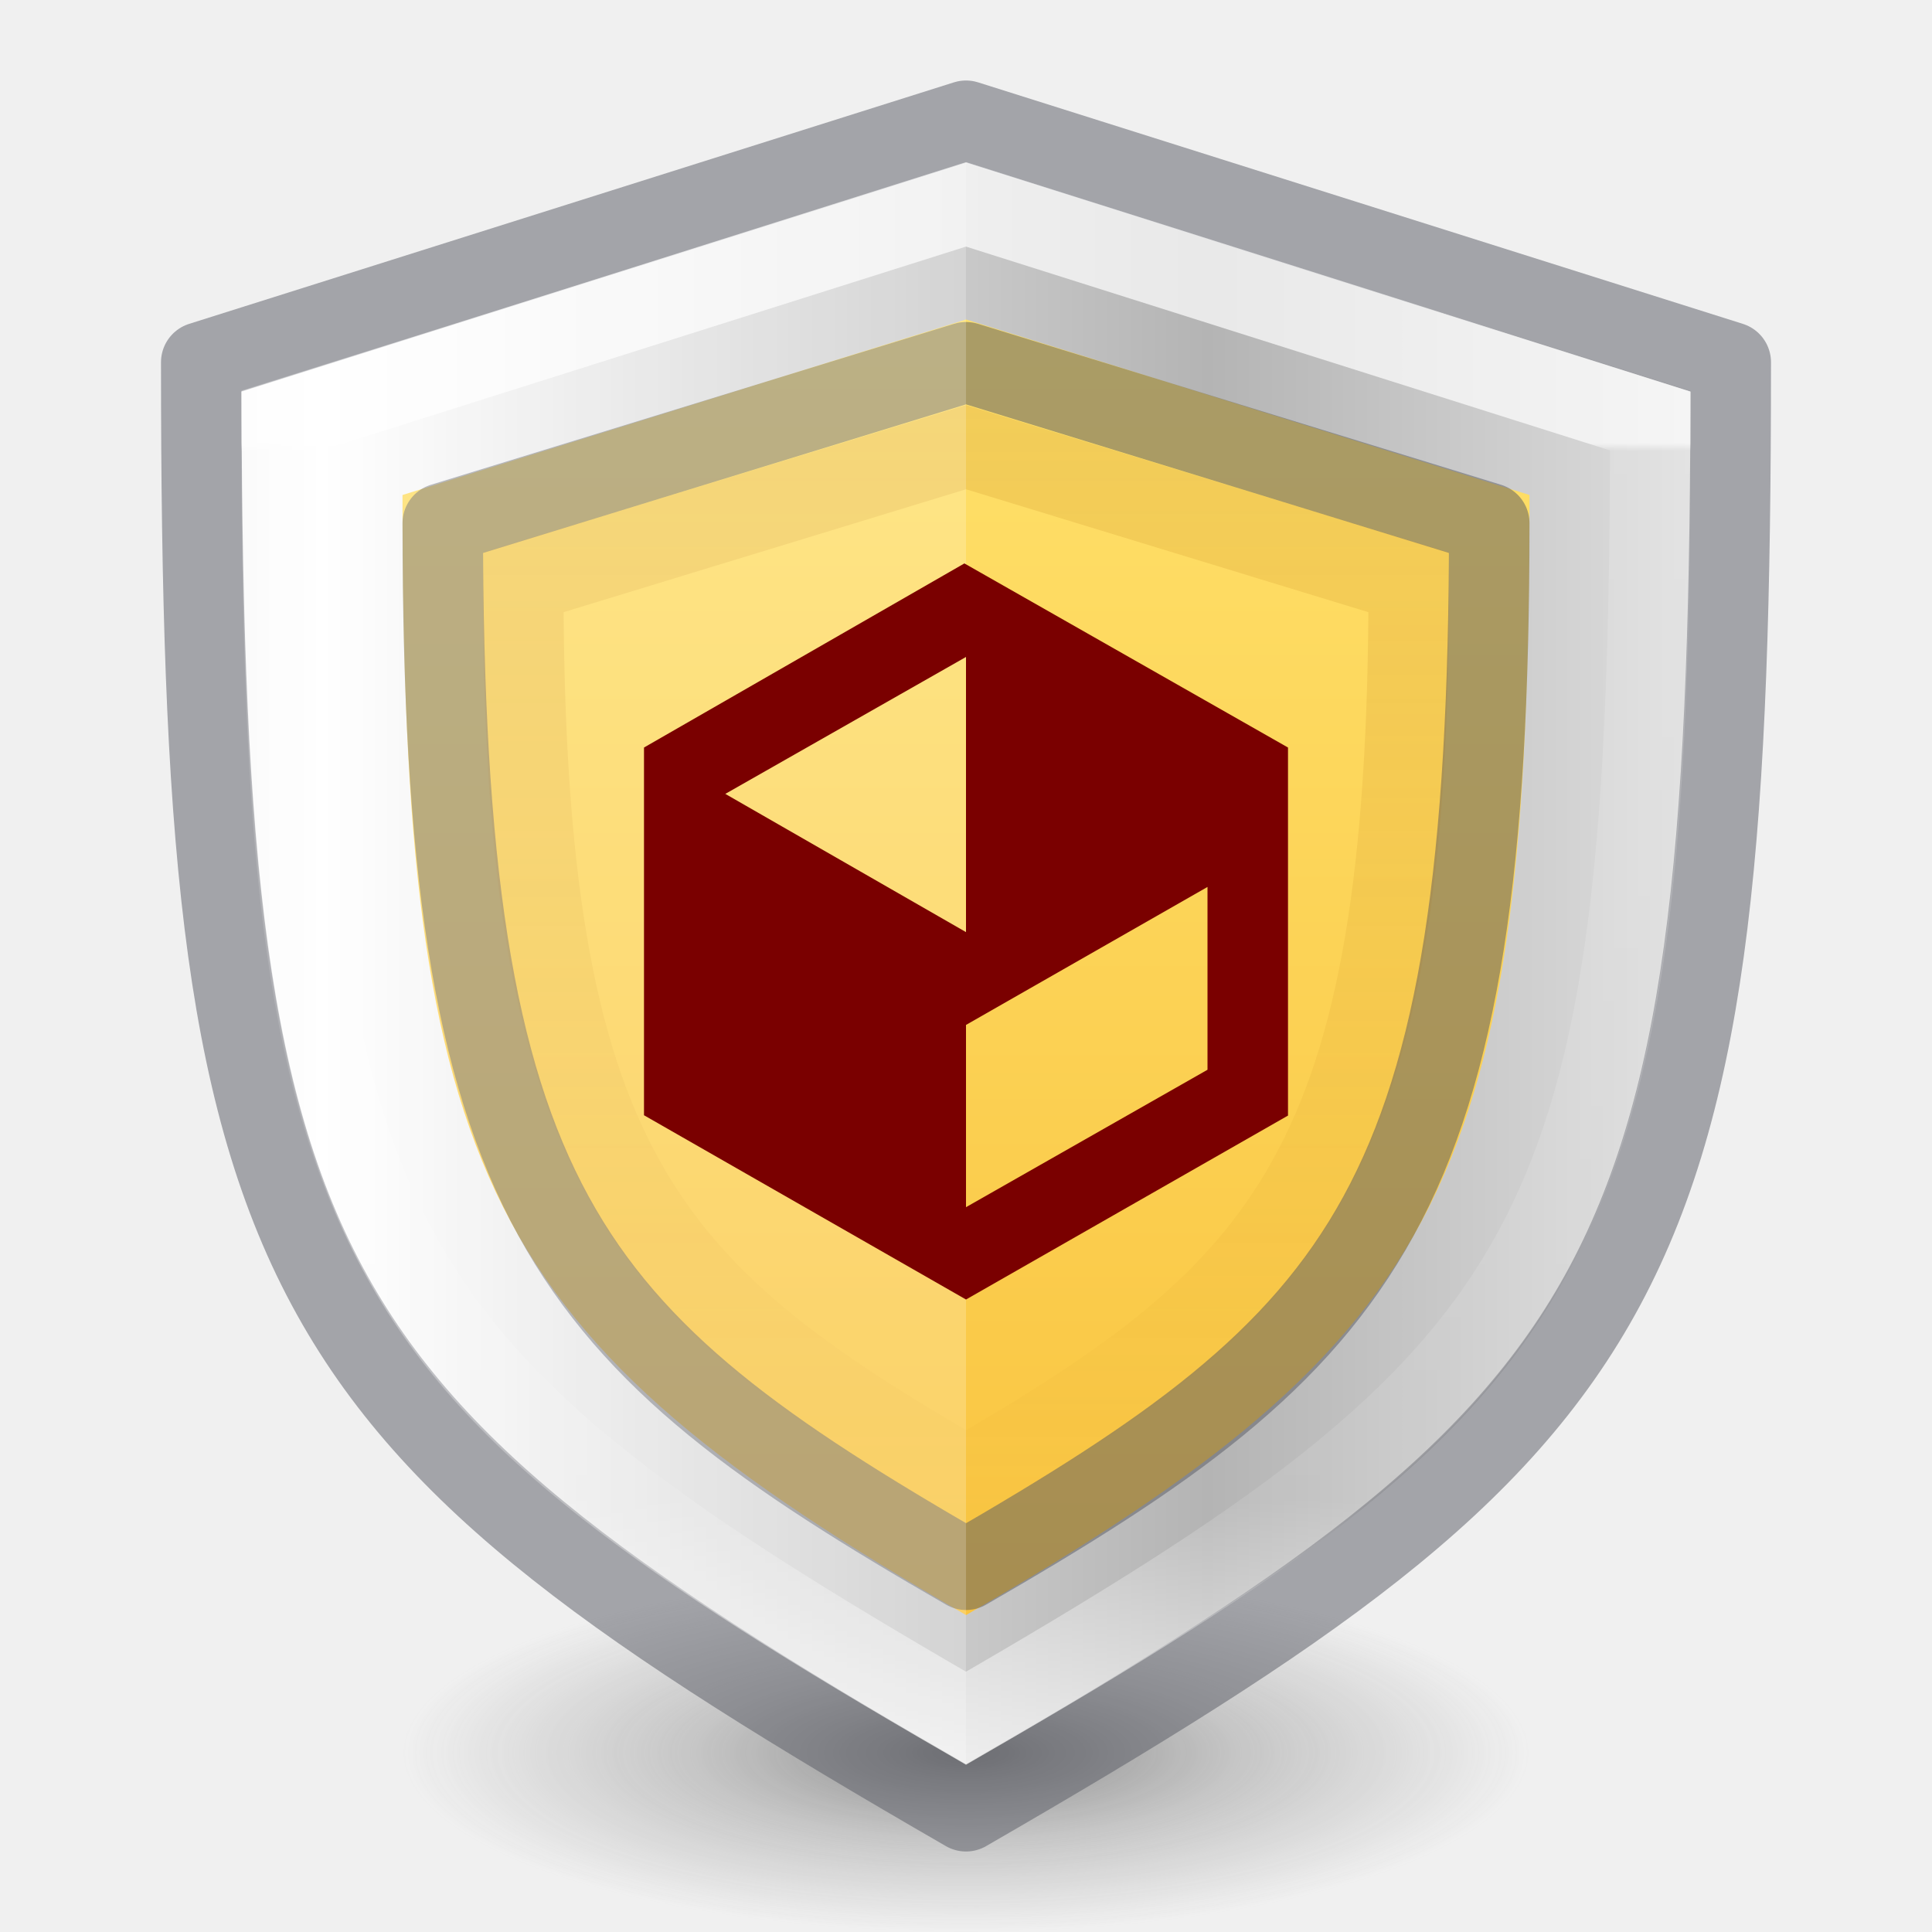
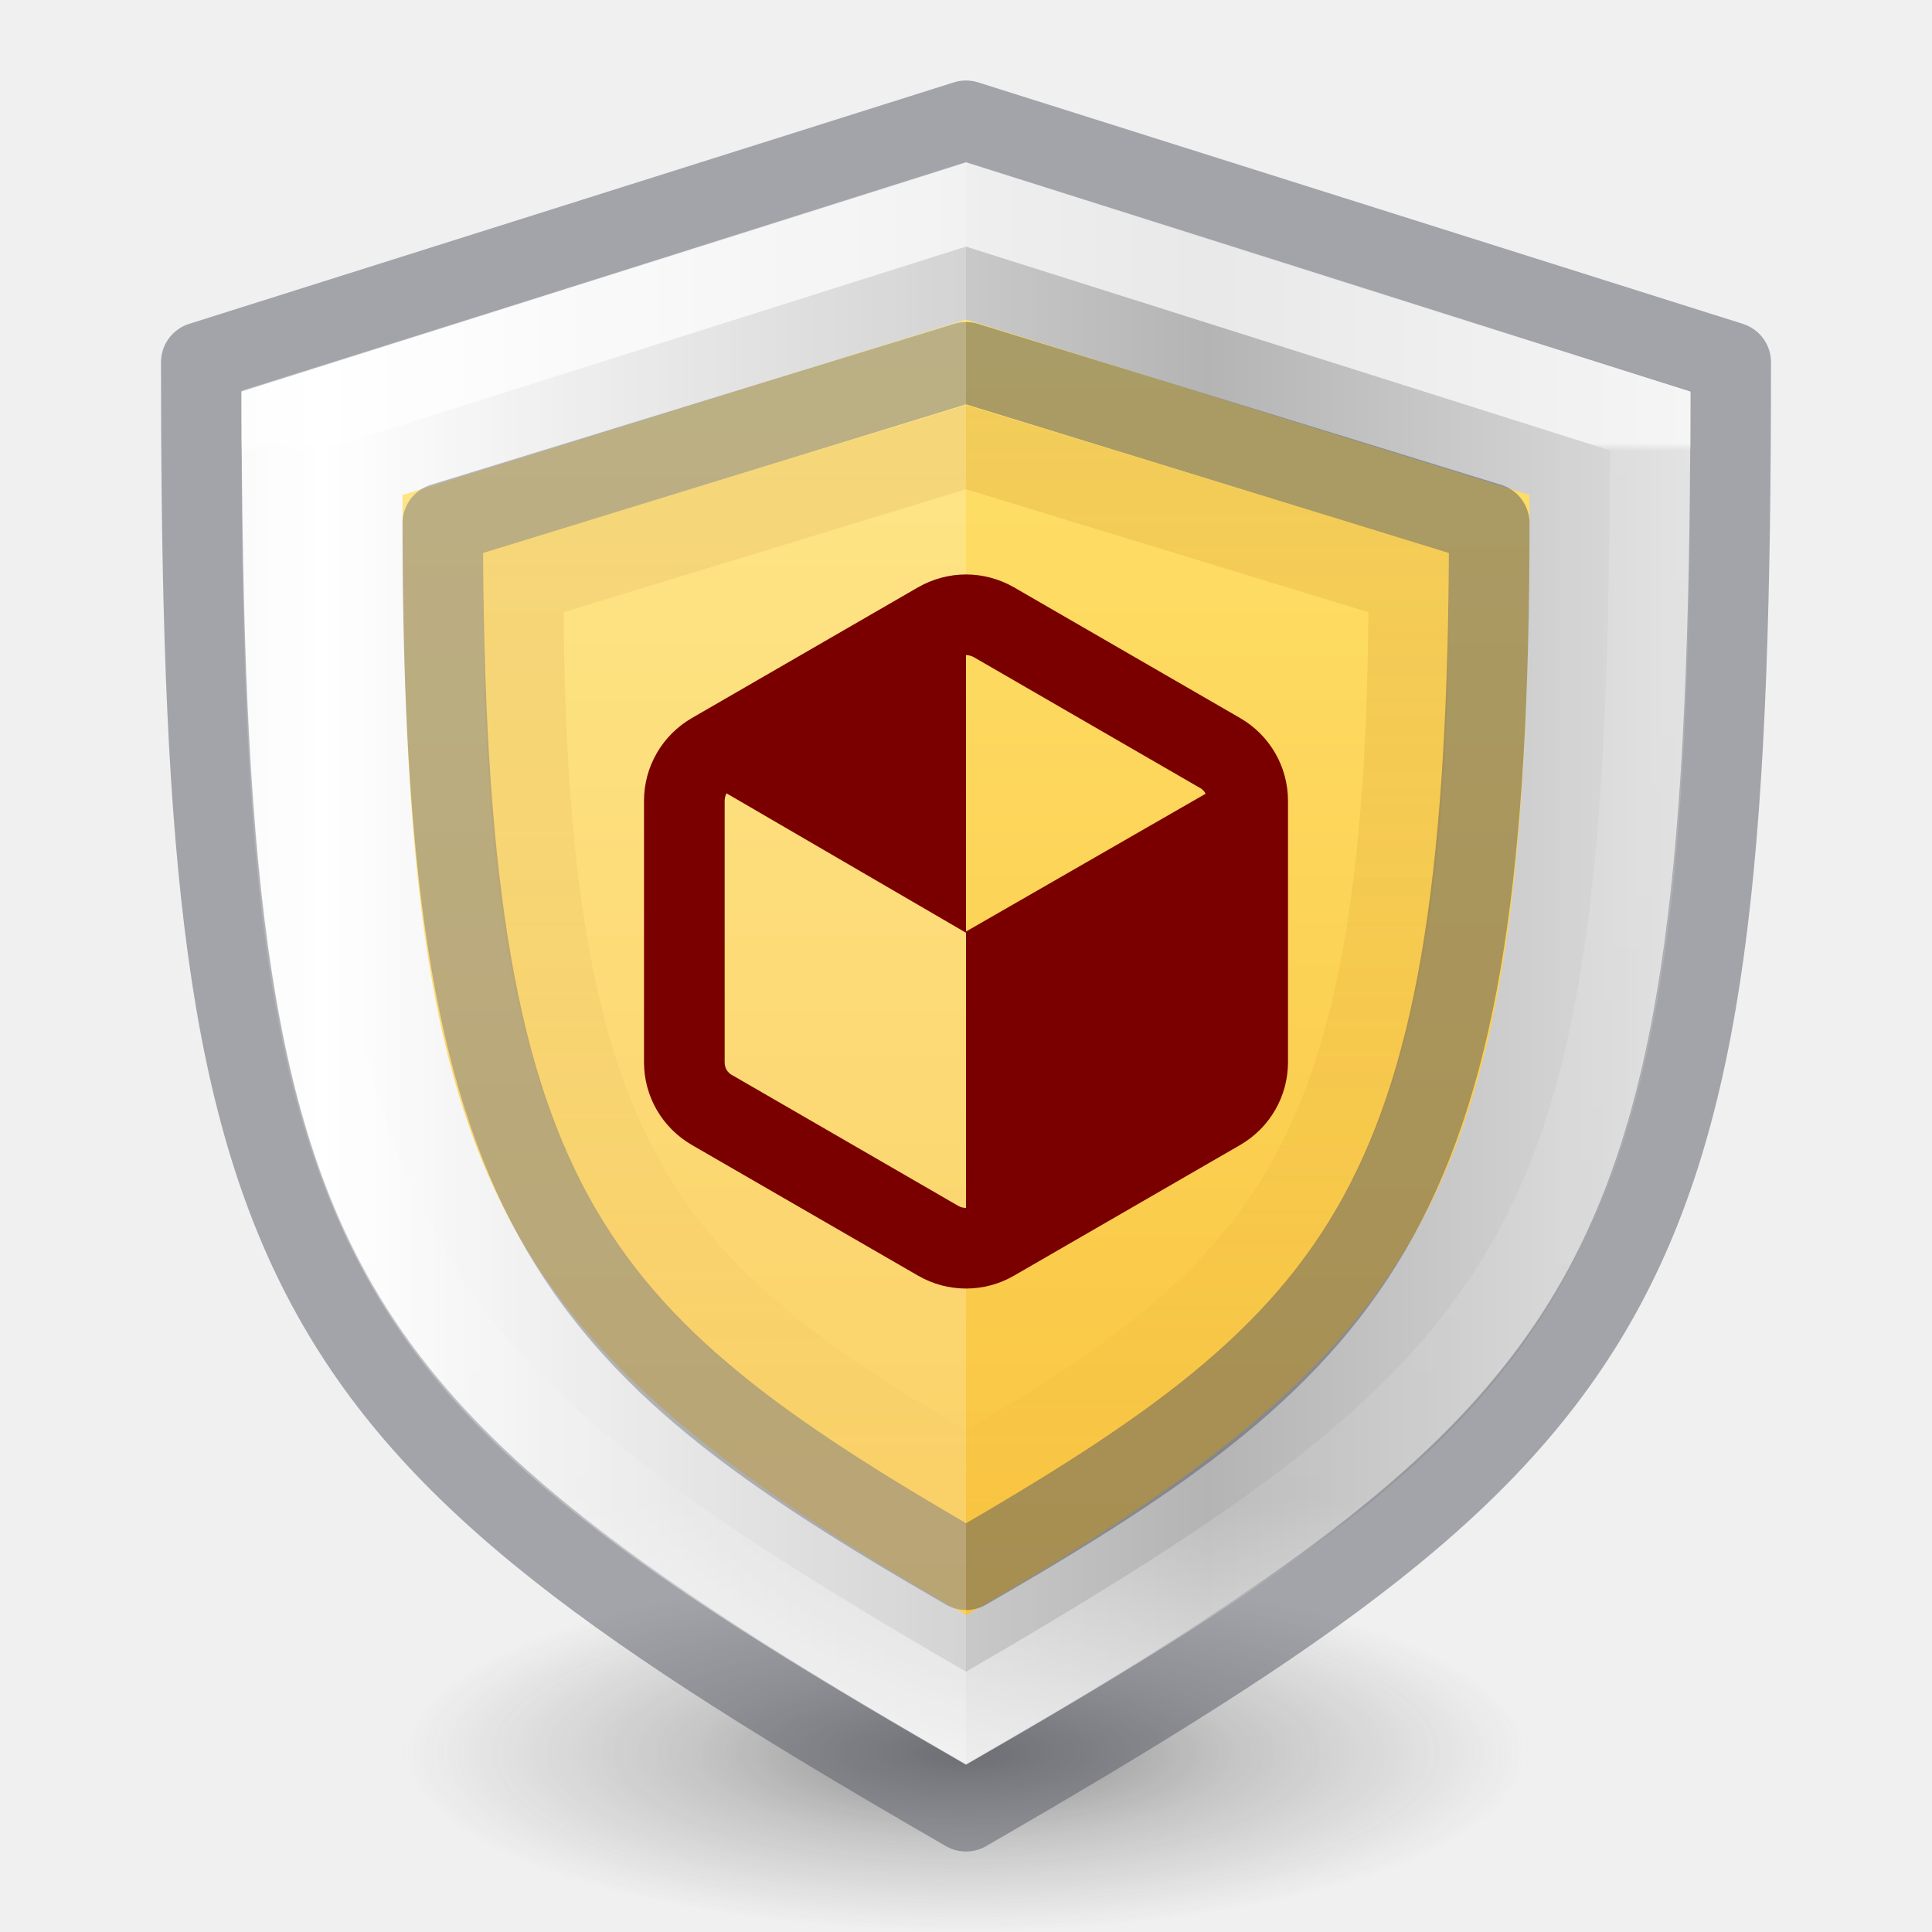
<svg xmlns="http://www.w3.org/2000/svg" xmlns:xlink="http://www.w3.org/1999/xlink" id="svg4505" height="24" width="24" version="1.1">
  <defs id="defs4507">
    <linearGradient id="linearGradient4342">
      <stop id="stop4344" style="stop-color:#ffffff;stop-opacity:1" offset="0" />
      <stop id="stop4346" style="stop-color:#ffffff;stop-opacity:0.235" offset="0.006" />
      <stop id="stop4348" style="stop-color:#ffffff;stop-opacity:0.157" offset="0.796" />
      <stop id="stop4350" style="stop-color:#ffffff;stop-opacity:1" offset="1" />
    </linearGradient>
    <linearGradient id="linearGradient3820-7-2-2">
      <stop offset="0" style="stop-color:#3d3d3d;stop-opacity:1" id="stop3822-2-6-36" />
      <stop offset="0.5" style="stop-color:#686868;stop-opacity:0.498" id="stop3864-8-7-6" />
      <stop offset="1" style="stop-color:#686868;stop-opacity:0" id="stop3824-1-2-4" />
    </linearGradient>
    <radialGradient cx="99.157" cy="186.171" r="62.769" fx="99.157" fy="186.171" id="radialGradient3108" xlink:href="#linearGradient3820-7-2-2" gradientUnits="userSpaceOnUse" gradientTransform="matrix(0.1115198,0,0,0.03548359,0.942029,15.16673)" />
    <linearGradient id="linearGradient2793-2-0-669-94-2">
      <stop id="stop4681-3-1" style="stop-color:#b4b4b4;stop-opacity:1" offset="0" />
      <stop id="stop4683-67-4" style="stop-color:#ffffff;stop-opacity:1" offset="1" />
    </linearGradient>
    <linearGradient y2="51.276" x2="1055.881" y1="51.276" x1="1179.224" spreadMethod="reflect" gradientTransform="matrix(0.0891819,0,0,0.0779309,-90.16547,-1.745973)" gradientUnits="userSpaceOnUse" id="linearGradient4282" xlink:href="#linearGradient2793-2-0-669-94-2" />
    <linearGradient y2="47.25" x2="203.181" y1="15.25" x1="203.181" gradientTransform="matrix(0.5,0,0,0.5,-87.59063,-3.624996)" gradientUnits="userSpaceOnUse" id="linearGradient4309" xlink:href="#linearGradient5362" />
    <linearGradient y2="36.14" x2="130.969" y1="21.958" x1="130.969" gradientTransform="matrix(1.163437,0,0,1.163437,-132.3742,-20.04639)" gradientUnits="userSpaceOnUse" id="linearGradient4340" xlink:href="#linearGradient4342" />
    <linearGradient y2="47.25" x2="172.203" y1="17.25" x1="172.203" gradientTransform="matrix(0.5,0,0,0.5,-71.10151,-3.624996)" gradientUnits="userSpaceOnUse" id="linearGradient4377" xlink:href="#linearGradient5668" />
    <linearGradient id="linearGradient5362">
      <stop style="stop-color:#ffe16b;stop-opacity:1" offset="0" id="stop5364" />
      <stop style="stop-color:#f9c440;stop-opacity:1" offset="1" id="stop5366" />
    </linearGradient>
    <linearGradient id="linearGradient5668">
      <stop style="stop-color:#ad5f00;stop-opacity:1" offset="0" id="stop5670" />
      <stop style="stop-color:#ad5f00;stop-opacity:0" offset="1" id="stop5672" />
    </linearGradient>
  </defs>
  <path d="m 19,21.773 a 7,2.227 0 0 1 -14,0 7,2.227 0 1 1 14,0 z" id="path3818-0-2-5" style="fill:url(#radialGradient3108);fill-opacity:1;stroke:none;opacity:0.6" />
  <path style="color:#000000;clip-rule:nonzero;display:inline;overflow:visible;visibility:visible;opacity:1;isolation:auto;mix-blend-mode:normal;color-interpolation:sRGB;color-interpolation-filters:linearRGB;solid-color:#000000;solid-opacity:1;fill:url(#linearGradient4282);fill-opacity:1;fill-rule:nonzero;stroke:none;stroke-width:1;stroke-linecap:butt;stroke-linejoin:miter;stroke-miterlimit:4;stroke-dasharray:none;stroke-dashoffset:0;stroke-opacity:1;marker:none;color-rendering:auto;image-rendering:auto;shape-rendering:auto;text-rendering:auto;enable-background:accumulate" d="m 3,4.852 9,-2.824 9.004,2.828 C 21.004,16 19.841,17.388 12,21.914 4.144,17.379 3,16 3,4.852 Z" id="path4257" />
  <path id="path4284" d="m 5,6.149 7,-2.18 7,2.18 C 19,14.649 18,16.6 12.001,20.063 6,16.599 5,14.649 5,6.149 Z" style="color:#000000;clip-rule:nonzero;display:inline;overflow:visible;visibility:visible;opacity:1;isolation:auto;mix-blend-mode:normal;color-interpolation:sRGB;color-interpolation-filters:linearRGB;solid-color:#000000;solid-opacity:1;fill:url(#linearGradient4309);fill-opacity:1.0;fill-rule:nonzero;stroke:none;stroke-width:1;stroke-linecap:butt;stroke-linejoin:miter;stroke-miterlimit:4;stroke-dasharray:none;stroke-dashoffset:0;stroke-opacity:1;marker:none;color-rendering:auto;image-rendering:auto;shape-rendering:auto;text-rendering:auto;enable-background:accumulate" />
  <path id="path8117" d="m 2.5,4.5 9.5,-3 9.5,3 C 21.5,16 20.5,17.593 12,22.5 3.5,17.593 2.5,16 2.5,4.5 Z" style="opacity:0.5;fill:none;fill-opacity:1;stroke:#555761;stroke-width:1;stroke-linecap:round;stroke-linejoin:round;stroke-opacity:1" />
  <path style="color:#000000;clip-rule:nonzero;display:inline;overflow:visible;visibility:visible;opacity:0.5;isolation:auto;mix-blend-mode:normal;color-interpolation:sRGB;color-interpolation-filters:linearRGB;solid-color:#000000;solid-opacity:1;fill:none;fill-opacity:1;fill-rule:nonzero;stroke:#555761;stroke-width:1;stroke-linecap:round;stroke-linejoin:round;stroke-miterlimit:4;stroke-dasharray:none;stroke-dashoffset:0;stroke-opacity:1;color-rendering:auto;image-rendering:auto;shape-rendering:auto;text-rendering:auto;enable-background:accumulate" d="m 5.5,6.5 6.5,-2 6.5,2 C 18.5,15 17,16.614 12.001,19.5 7,16.613 5.5,15 5.5,6.5 Z" id="path8128" />
  <path style="color:#000000;clip-rule:nonzero;display:inline;overflow:visible;visibility:visible;opacity:0.7;isolation:auto;mix-blend-mode:normal;color-interpolation:sRGB;color-interpolation-filters:linearRGB;solid-color:#000000;solid-opacity:1;fill:none;fill-opacity:1;fill-rule:nonzero;stroke:url(#linearGradient4340);stroke-width:1;stroke-linecap:round;stroke-linejoin:miter;stroke-miterlimit:4.1;stroke-dasharray:none;stroke-dashoffset:0;stroke-opacity:1;marker:none;color-rendering:auto;image-rendering:auto;shape-rendering:auto;text-rendering:auto;enable-background:accumulate" d="m 3.5,5.227 8.5,-2.688 8.5,2.69 C 20.5,15.5 19.5,17.014 12,21.344 4.476,17 3.5,15.5 3.5,5.227 Z" id="path4311" />
  <path id="path4352" d="M 6.5,7.235 12,5.555 17.5,7.235 C 17.5,14.5 16,16.035 12.001,18.344 8,16.034 6.5,14.5 6.5,7.235 Z" style="color:#000000;clip-rule:nonzero;display:inline;overflow:visible;visibility:visible;opacity:0.15;isolation:auto;mix-blend-mode:normal;color-interpolation:sRGB;color-interpolation-filters:linearRGB;solid-color:#000000;solid-opacity:1;fill:none;fill-opacity:0;fill-rule:nonzero;stroke:url(#linearGradient4377);stroke-width:1;stroke-linecap:round;stroke-linejoin:miter;stroke-miterlimit:4;stroke-dasharray:none;stroke-dashoffset:0;stroke-opacity:1;marker:none;color-rendering:auto;image-rendering:auto;shape-rendering:auto;text-rendering:auto;enable-background:accumulate" />
  <path id="path4379" d="M 3,4.852 12,2.027 C 12,10.5 12,12 12,21.914 4.144,17.379 3,16 3,4.852 Z" style="color:#000000;clip-rule:nonzero;display:inline;overflow:visible;visibility:visible;opacity:0.2;isolation:auto;mix-blend-mode:normal;color-interpolation:sRGB;color-interpolation-filters:linearRGB;solid-color:#000000;solid-opacity:1;fill:#ffffff;fill-opacity:1;fill-rule:nonzero;stroke:none;stroke-width:1;stroke-linecap:butt;stroke-linejoin:miter;stroke-miterlimit:4;stroke-dasharray:none;stroke-dashoffset:0;stroke-opacity:1;marker:none;color-rendering:auto;image-rendering:auto;shape-rendering:auto;text-rendering:auto;enable-background:accumulate" />
-   <path id="path925-6" style="color:#000000;clip-rule:nonzero;display:inline;overflow:visible;visibility:visible;isolation:auto;mix-blend-mode:normal;color-interpolation:sRGB;color-interpolation-filters:linearRGB;solid-color:#000000;solid-opacity:1;vector-effect:none;fill:#7a0000;fill-opacity:1;fill-rule:nonzero;stroke:none;stroke-width:1;stroke-linecap:butt;stroke-linejoin:round;stroke-miterlimit:4;stroke-dasharray:none;stroke-dashoffset:0;stroke-opacity:0.498;marker:none;marker-start:none;marker-mid:none;marker-end:none;paint-order:normal;color-rendering:auto;image-rendering:auto;shape-rendering:auto;text-rendering:auto;enable-background:accumulate;font-variation-settings:normal;opacity:1;-inkscape-stroke:none;stop-color:#000000;stop-opacity:1" d="M 11.98,6.999 8,9.286 v 4.568 l 4,2.289 4,-2.285 V 9.286 Z M 12,8.161 V 11.579 L 9.01,9.862 Z m 3,2.857 v 2.271 l -3,1.707 v -2.264 z" />
+   <path id="path9124" style="mix-blend-mode:normal;fill:#7a0000;fill-opacity:1;stroke:none;stroke-width:1;stroke-linecap:butt;stroke-linejoin:round;stroke-opacity:0.498;font-variation-settings:normal;opacity:1;vector-effect:none;stroke-miterlimit:4;stroke-dasharray:none;stroke-dashoffset:0;-inkscape-stroke:none;marker:none;marker-start:none;marker-mid:none;marker-end:none;paint-order:normal;stop-color:#000000;stop-opacity:1" d="m 12,7.136 c -0.205,0 -0.411,0.054 -0.596,0.16 L 8.596,8.919 C 8.227,9.132 8,9.523 8,9.949 v 3.246 c 0,0.426 0.227,0.816 0.596,1.029 l 2.809,1.623 c 0.369,0.213 0.823,0.213 1.191,0 l 2.809,-1.623 C 15.773,14.011 16,13.62 16,13.195 V 9.949 C 16,9.523 15.773,9.132 15.404,8.919 L 12.596,7.296 C 12.411,7.19 12.205,7.136 12,7.136 Z m 0,1.002 c 0.031,1e-7 0.065,0.008 0.096,0.025 l 2.807,1.623 a 1.001,1.001 0 0 1 0.002,0 c 0.034,0.019 0.057,0.045 0.072,0.074 L 12,11.572 Z M 9.025,9.855 12,11.587 v 3.418 c -0.033,0 -0.066,-0.008 -0.096,-0.025 L 9.098,13.357 a 1.001,1.001 0 0 1 -0.002,0 c -0.063,-0.036 -0.094,-0.092 -0.094,-0.162 V 9.949 c 0,-0.035 0.008,-0.066 0.023,-0.094 z" />
</svg>
